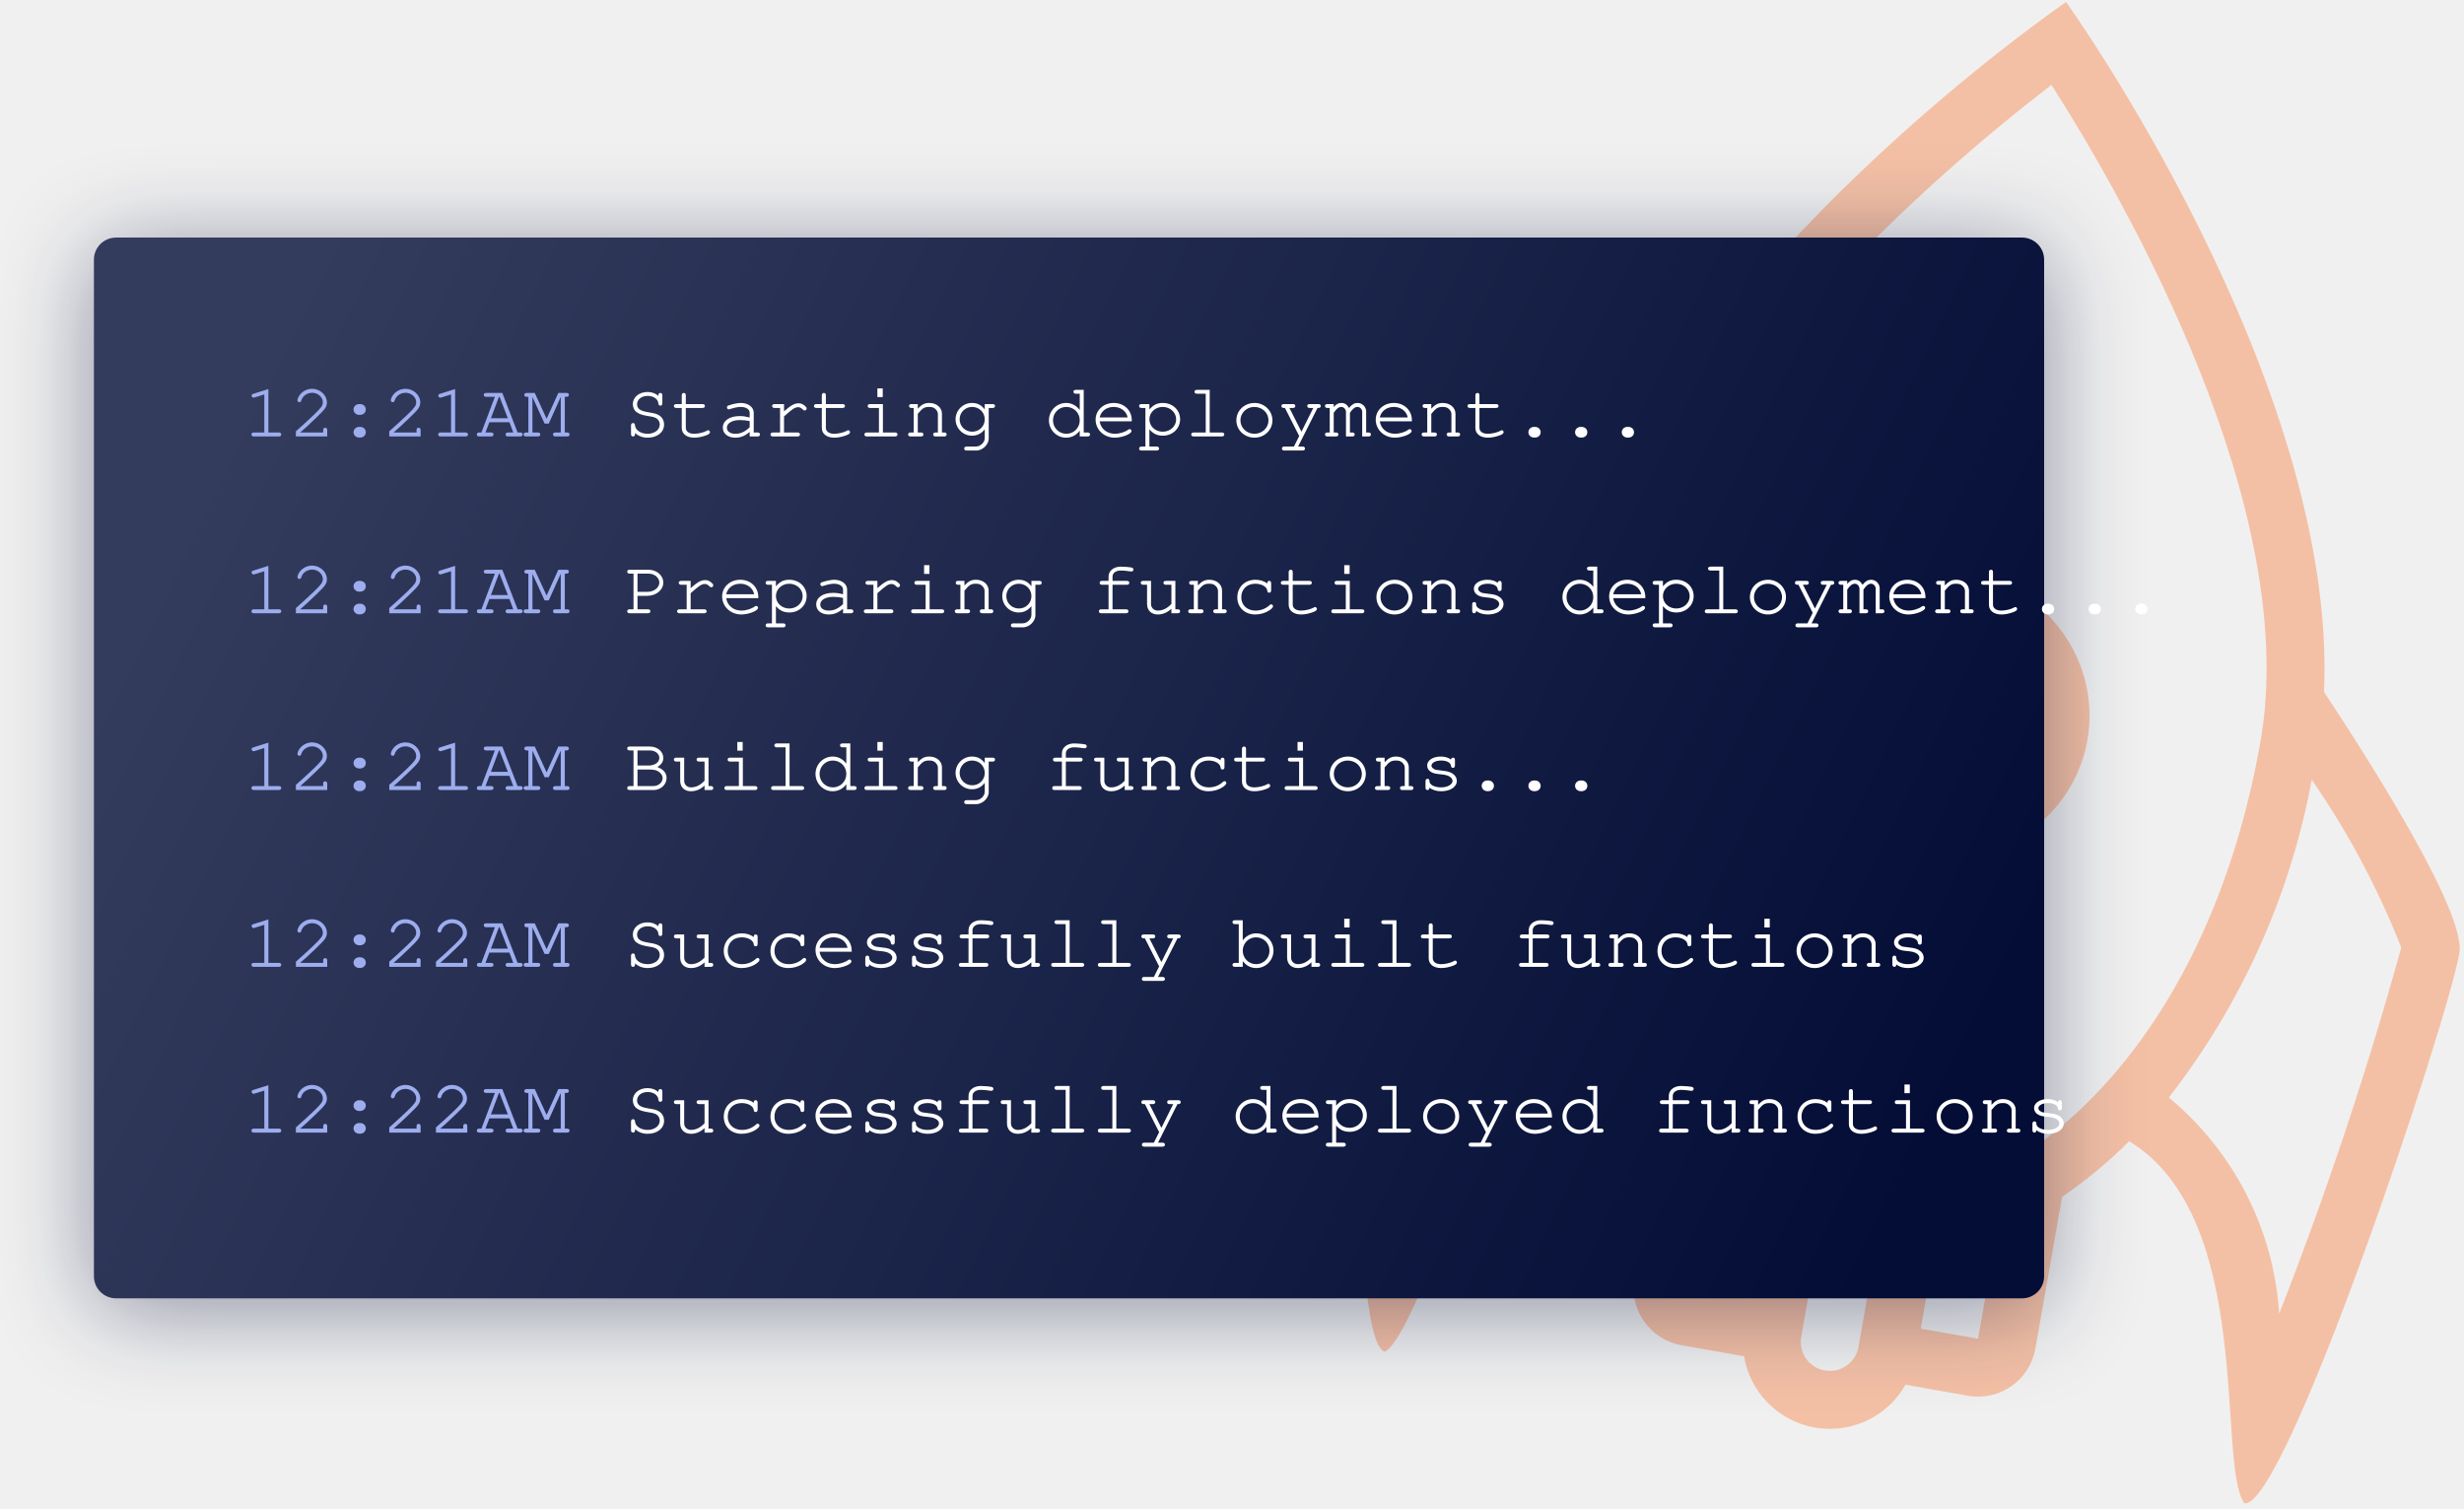
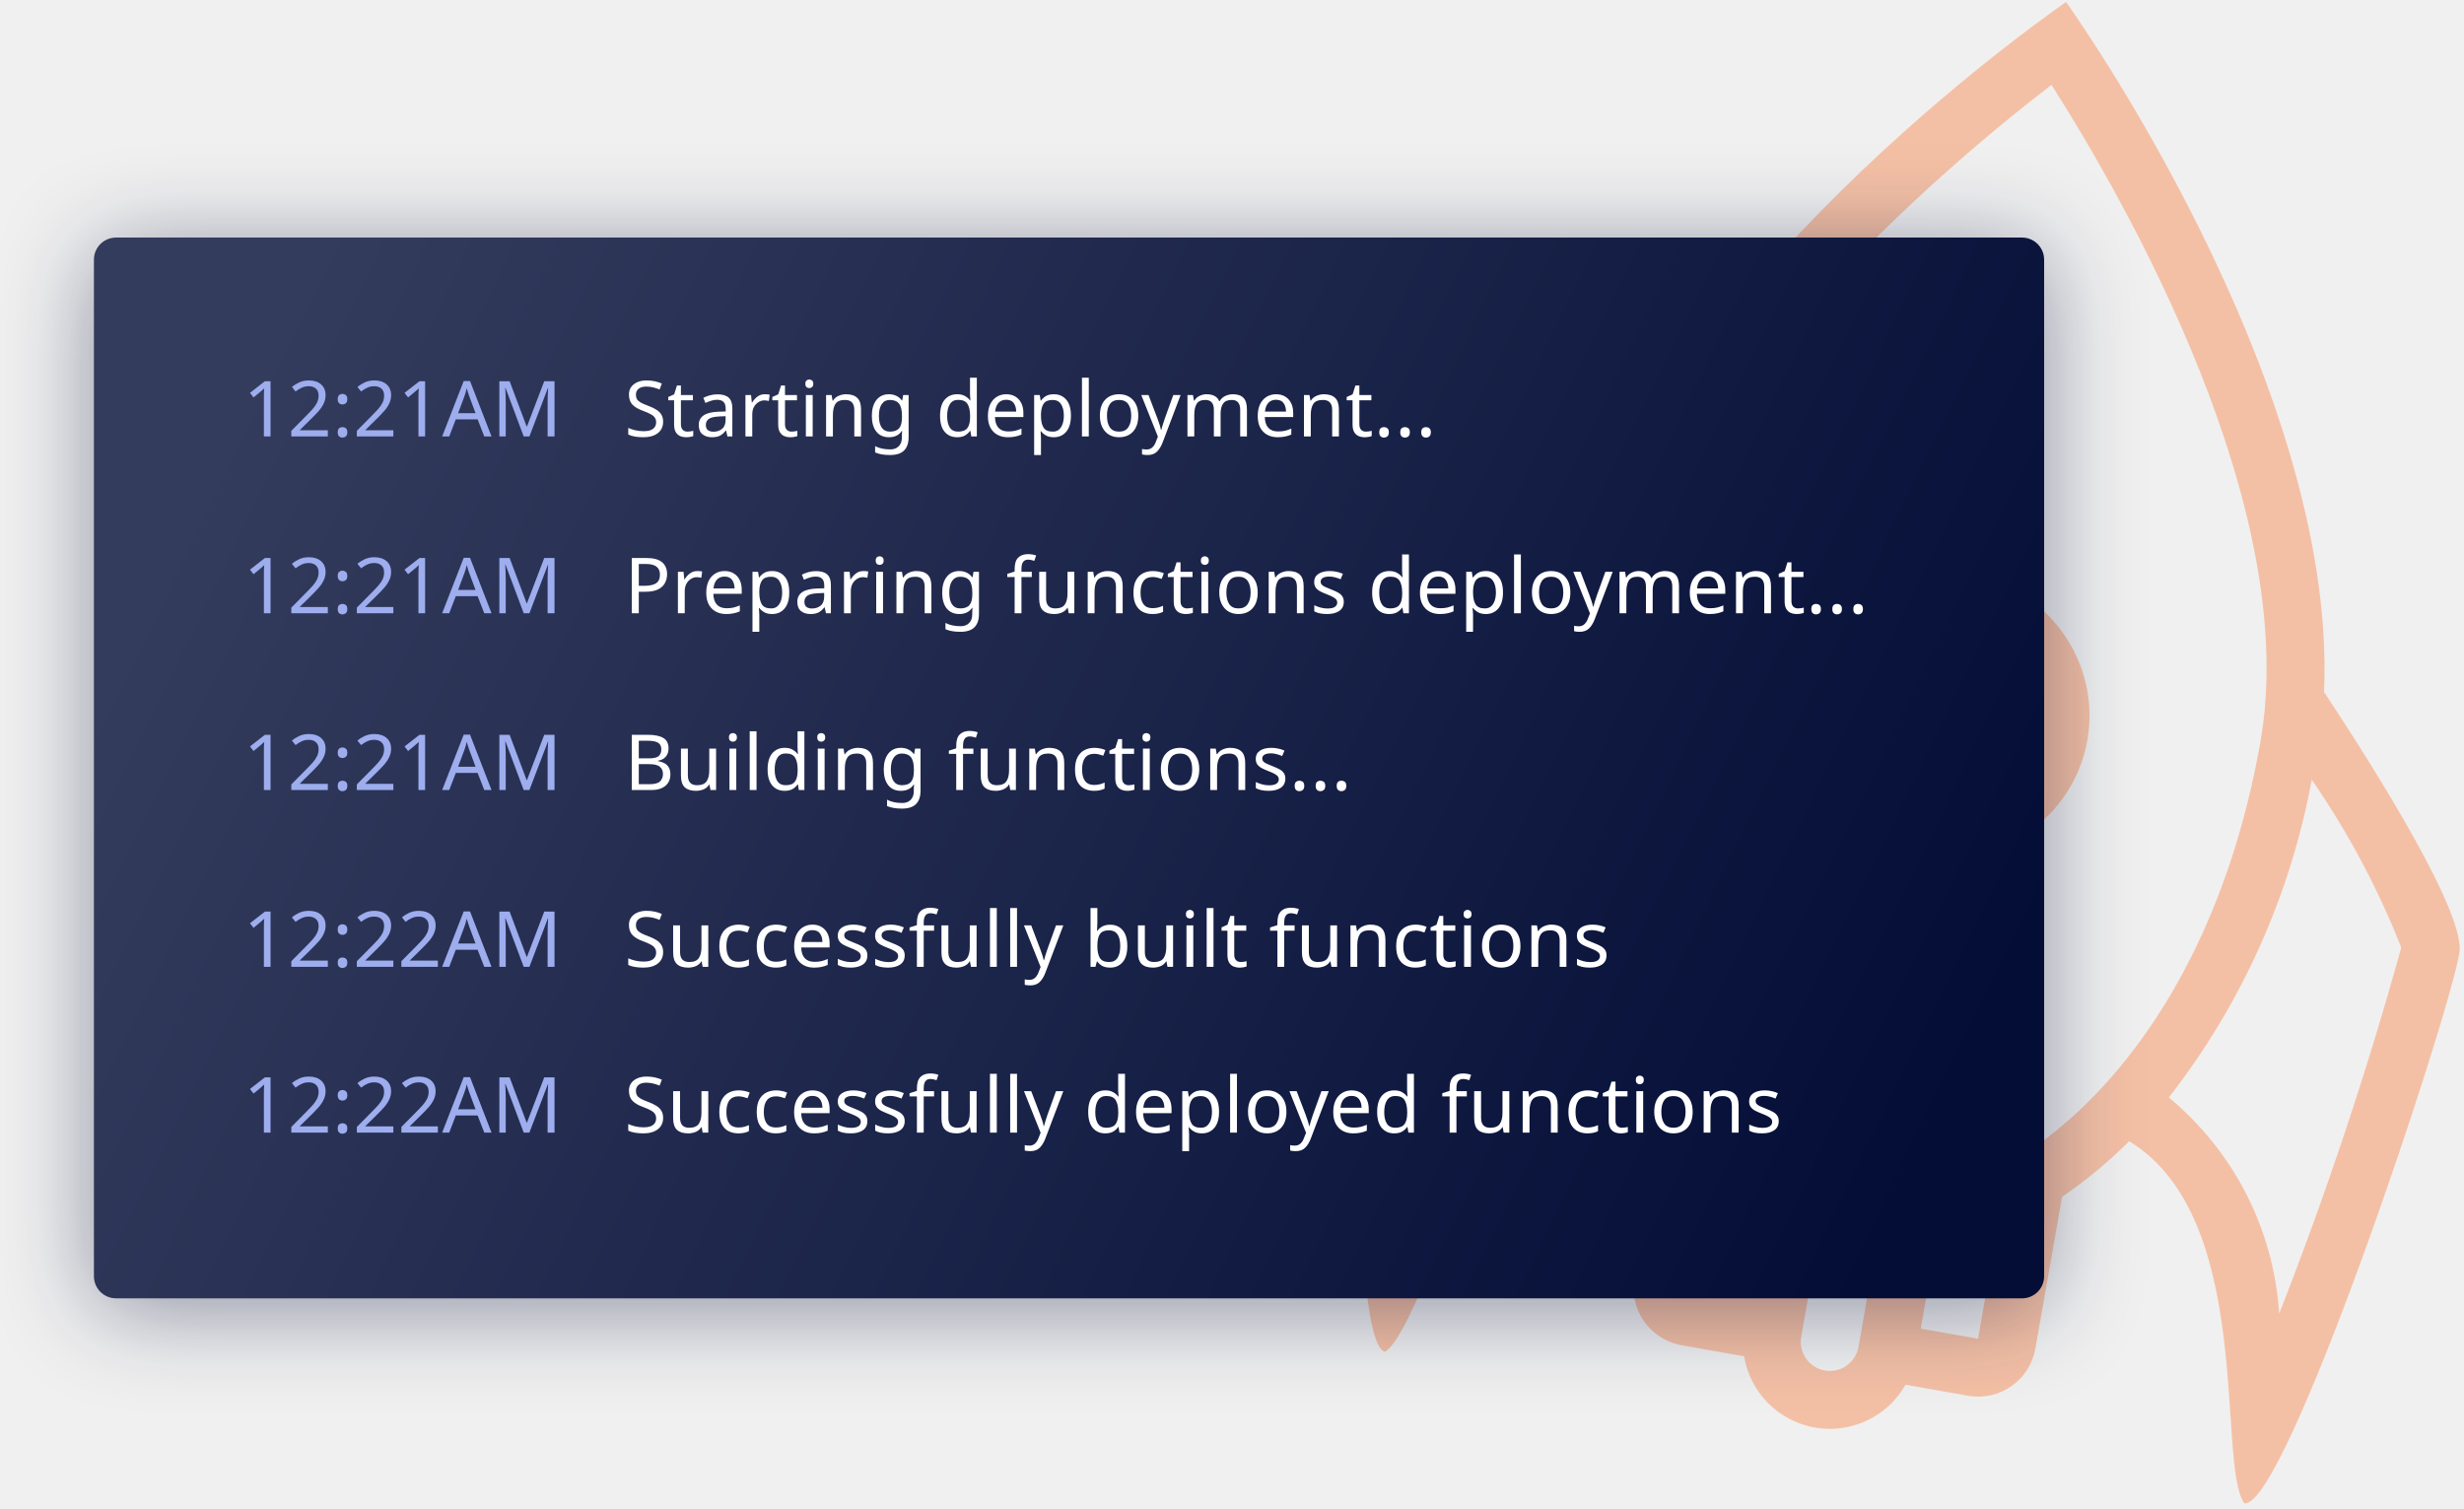
<svg xmlns="http://www.w3.org/2000/svg" xmlns:xlink="http://www.w3.org/1999/xlink" width="446px" height="273px" viewBox="0 0 446 273" version="1.1">
-   <style> * {font-family:"Courier"}</style>
+   <style> * {font-family:'ProximaNova-Regular'}</style>
  <defs>
    <linearGradient x1="100%" y1="63.404%" x2="1.8%" y2="37.411%" id="linearGradient-1">
      <stop stop-color="#030D36" offset="0%" />
      <stop stop-color="#343C5D" offset="100%" />
    </linearGradient>
    <rect id="path-2" x="0" y="60.625" width="353" height="192" rx="4" />
    <filter x="-7.5%" y="-12.8%" width="115.0%" height="127.6%" filterUnits="objectBoundingBox" id="filter-3">
      <feOffset dx="0" dy="2" in="SourceAlpha" result="shadowOffsetOuter1" />
      <feGaussianBlur stdDeviation="8.5" in="shadowOffsetOuter1" result="shadowBlurOuter1" />
      <feColorMatrix values="0 0 0 0 0.012   0 0 0 0 0.051   0 0 0 0 0.212  0 0 0 0.42 0" type="matrix" in="shadowBlurOuter1" />
    </filter>
  </defs>
  <g id="Hub" stroke="none" stroke-width="1" fill="none" fill-rule="evenodd">
    <g id="Product-Platform" transform="translate(-837, -546)">
      <g id="Deploy" transform="translate(854, 528.3746)">
        <path d="M334.721,120.913 C349.357,120.913 361.221,132.554 361.221,146.913 C361.221,161.273 349.357,172.913 334.721,172.913 C320.086,172.913 308.221,161.273 308.221,146.913 C308.221,132.554 320.086,120.913 334.721,120.913 Z M334.721,162.513 L334.722,162.513 C343.499,162.503 350.612,155.524 350.621,146.913 L350.621,146.913 C350.621,138.298 343.502,131.313 334.721,131.313 C325.94,131.313 318.821,138.298 318.821,146.913 C318.821,155.529 325.94,162.513 334.721,162.513 Z M338.677,80.409 C340.825,82.362 340.825,85.528 338.677,87.481 C336.529,89.433 333.047,89.433 330.899,87.481 C328.751,85.528 328.751,82.362 330.899,80.409 C333.047,78.457 336.529,78.457 338.677,80.409 Z M401.898,130.877 L401.898,130.877 C414.544,144.221 434.229,166.168 434.229,173.197 C434.229,186.297 420.633,277.995 413.176,277.995 C406.924,271.771 406.181,226.825 381.29,217.082 C378.258,221.389 374.837,225.413 371.071,229.102 L371.071,257.036 C371.071,262.824 366.358,267.516 360.544,267.516 L349.052,267.516 C347.475,272.015 343.922,275.552 339.402,277.123 C331.215,279.967 322.263,275.666 319.406,267.516 L307.913,267.516 C302.099,267.516 297.387,262.824 297.387,257.036 L297.387,229.102 C293.62,225.413 290.2,221.389 287.168,217.082 C262.276,226.825 261.533,271.771 255.281,277.995 C247.826,277.995 234.229,186.297 234.229,173.197 C234.229,166.168 253.913,144.221 266.559,130.877 C273.932,74.89 334.229,16 334.229,16 C334.229,16 394.526,74.89 401.898,130.877 Z M255.02,243.091 L255.02,243.091 C258.622,228.281 268.194,215.602 281.483,208.042 C271.486,189.186 266.174,168.22 265.993,146.9 L265.993,146.9 C257.904,155.1 250.783,164.194 244.769,174.004 L244.769,174.004 C246.986,197.194 250.408,220.254 255.02,243.091 L255.02,243.091 Z M307.913,257.036 L318.439,257.036 L318.439,243.238 C314.749,241.734 311.222,239.859 307.913,237.643 L307.913,257.036 Z M334.229,267.516 L334.229,267.516 C337.134,267.512 339.488,265.168 339.492,262.276 L339.492,246.156 C336.004,246.69 332.454,246.69 328.966,246.156 L328.966,262.276 C328.969,265.168 331.323,267.512 334.229,267.516 Z M360.544,257.036 L360.544,237.642 C357.236,239.858 353.709,241.733 350.018,243.237 L350.018,257.036 L360.544,257.036 Z M334.229,236.076 C358.5,236.076 392.123,203.298 392.123,141.758 C392.123,98.993 351.311,49.898 334.229,31.225 C317.147,49.898 276.334,98.993 276.334,141.758 C276.334,203.298 309.957,236.076 334.229,236.076 Z M413.437,243.091 L413.437,243.091 C418.05,220.254 421.471,197.194 423.689,174.004 L423.689,174.004 C417.675,164.194 410.554,155.1 402.464,146.9 C402.283,168.22 396.971,189.186 386.974,208.042 C400.263,215.602 409.836,228.281 413.437,243.091 Z" id="Combined-Shape" fill="#F4C0A5" fill-rule="nonzero" transform="translate(334.2287, 147) rotate(10) translate(-334.2287, -147) " />
        <g id="Rectangle">
          <use fill="black" fill-opacity="1" filter="url(#filter-3)" xlink:href="#path-2" />
          <use fill="url(#linearGradient-1)" fill-rule="evenodd" xlink:href="#path-2" />
        </g>
        <text id="12:21AM" font-family="ProximaNova-Semibold, Proxima Nova" font-size="14" font-weight="500" letter-spacing="0.05" fill="#9DADEE">
          <tspan x="27" y="96.625">12:21AM</tspan>
        </text>
        <text id="Starting-deployment." font-family="ProximaNova-Semibold, Proxima Nova" font-size="14" font-weight="500" letter-spacing="0.05" fill="#FFFFFF">
          <tspan x="96" y="96.625">Starting deployment...</tspan>
        </text>
        <text id="12:21AM" font-family="ProximaNova-Semibold, Proxima Nova" font-size="14" font-weight="500" letter-spacing="0.05" fill="#9DADEE">
          <tspan x="27" y="128.625">12:21AM</tspan>
        </text>
        <text id="Preparing-Functions" font-family="ProximaNova-Semibold, Proxima Nova" font-size="14" font-weight="500" letter-spacing="0.05" fill="#FFFFFF">
          <tspan x="96" y="128.625">Preparing functions deployment...</tspan>
        </text>
        <text id="12:21AM" font-family="ProximaNova-Semibold, Proxima Nova" font-size="14" font-weight="500" letter-spacing="0.05" fill="#9DADEE">
          <tspan x="27" y="160.625">12:21AM</tspan>
        </text>
        <text id="Building-Functions.." font-family="ProximaNova-Semibold, Proxima Nova" font-size="14" font-weight="500" letter-spacing="0.05" fill="#FFFFFF">
          <tspan x="96" y="160.625">Building functions...</tspan>
        </text>
        <text id="12:22AM" font-family="ProximaNova-Semibold, Proxima Nova" font-size="14" font-weight="500" letter-spacing="0.05" fill="#9DADEE">
          <tspan x="27" y="192.625">12:22AM</tspan>
        </text>
        <text id="Successfully-built-F" font-family="ProximaNova-Semibold, Proxima Nova" font-size="14" font-weight="500" letter-spacing="0.05" fill="#FFFFFF">
          <tspan x="96" y="192.625">Successfully built functions</tspan>
        </text>
        <text id="12:22AM" font-family="ProximaNova-Semibold, Proxima Nova" font-size="14" font-weight="500" letter-spacing="0.05" fill="#9DADEE">
          <tspan x="27" y="222.625">12:22AM</tspan>
        </text>
        <text id="Successfully-deploye" font-family="ProximaNova-Semibold, Proxima Nova" font-size="14" font-weight="500" letter-spacing="0.05" fill="#FFFFFF">
          <tspan x="96" y="222.625">Successfully deployed functions</tspan>
        </text>
      </g>
    </g>
  </g>
</svg>
